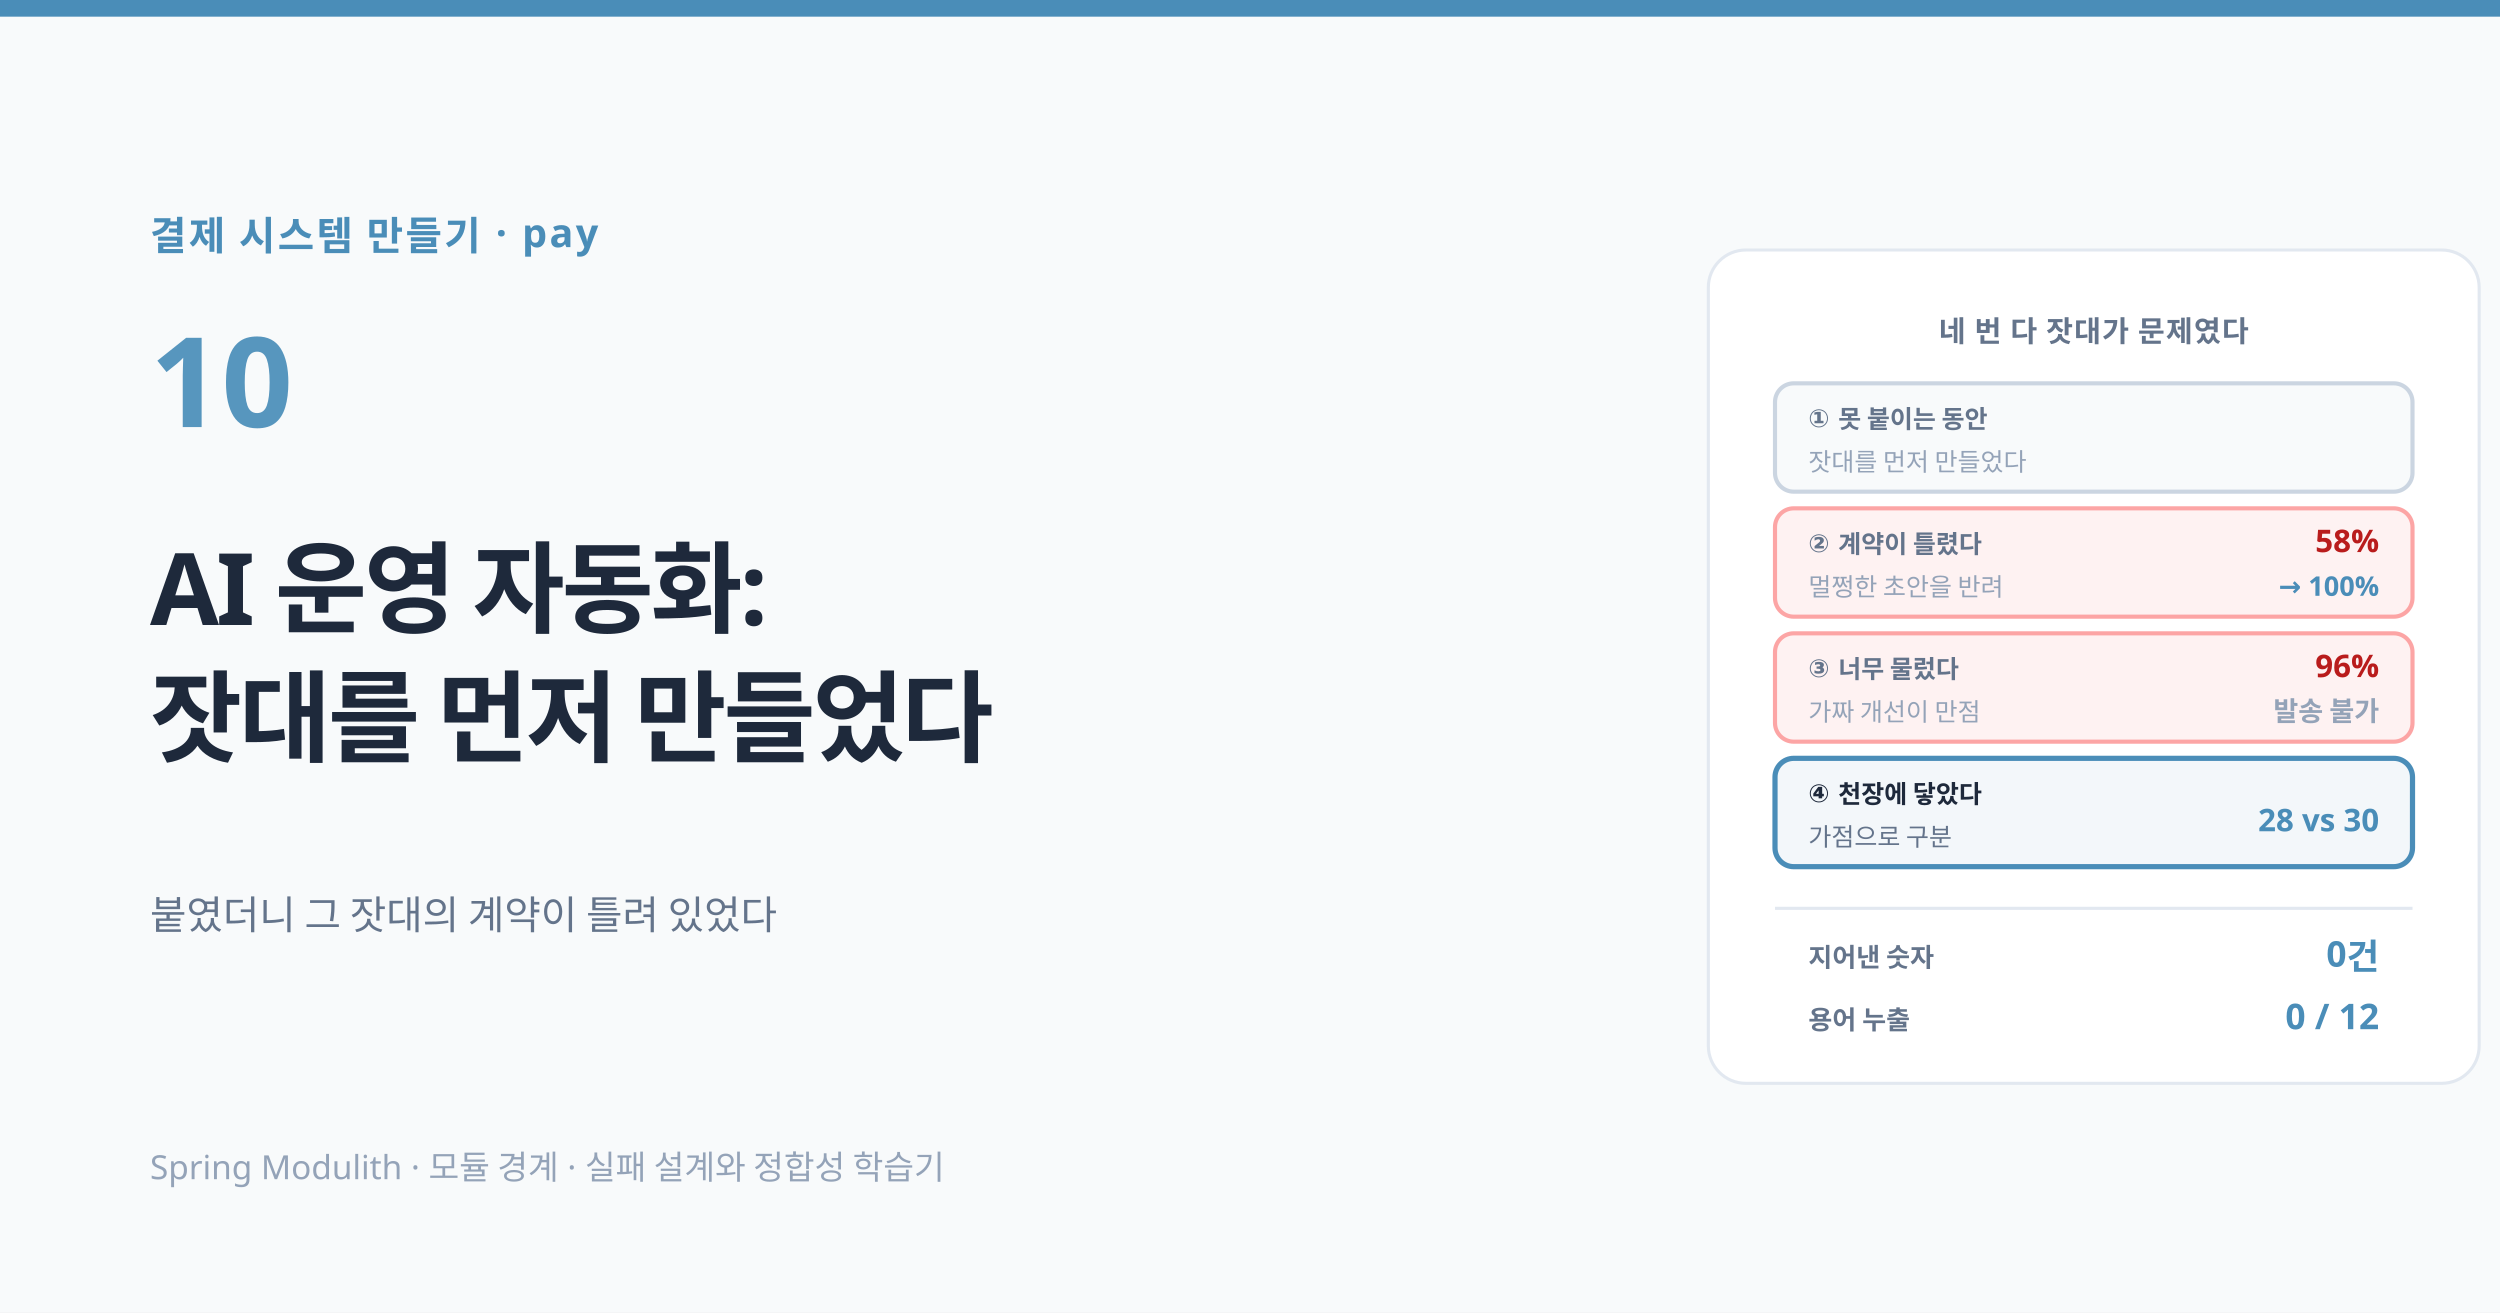
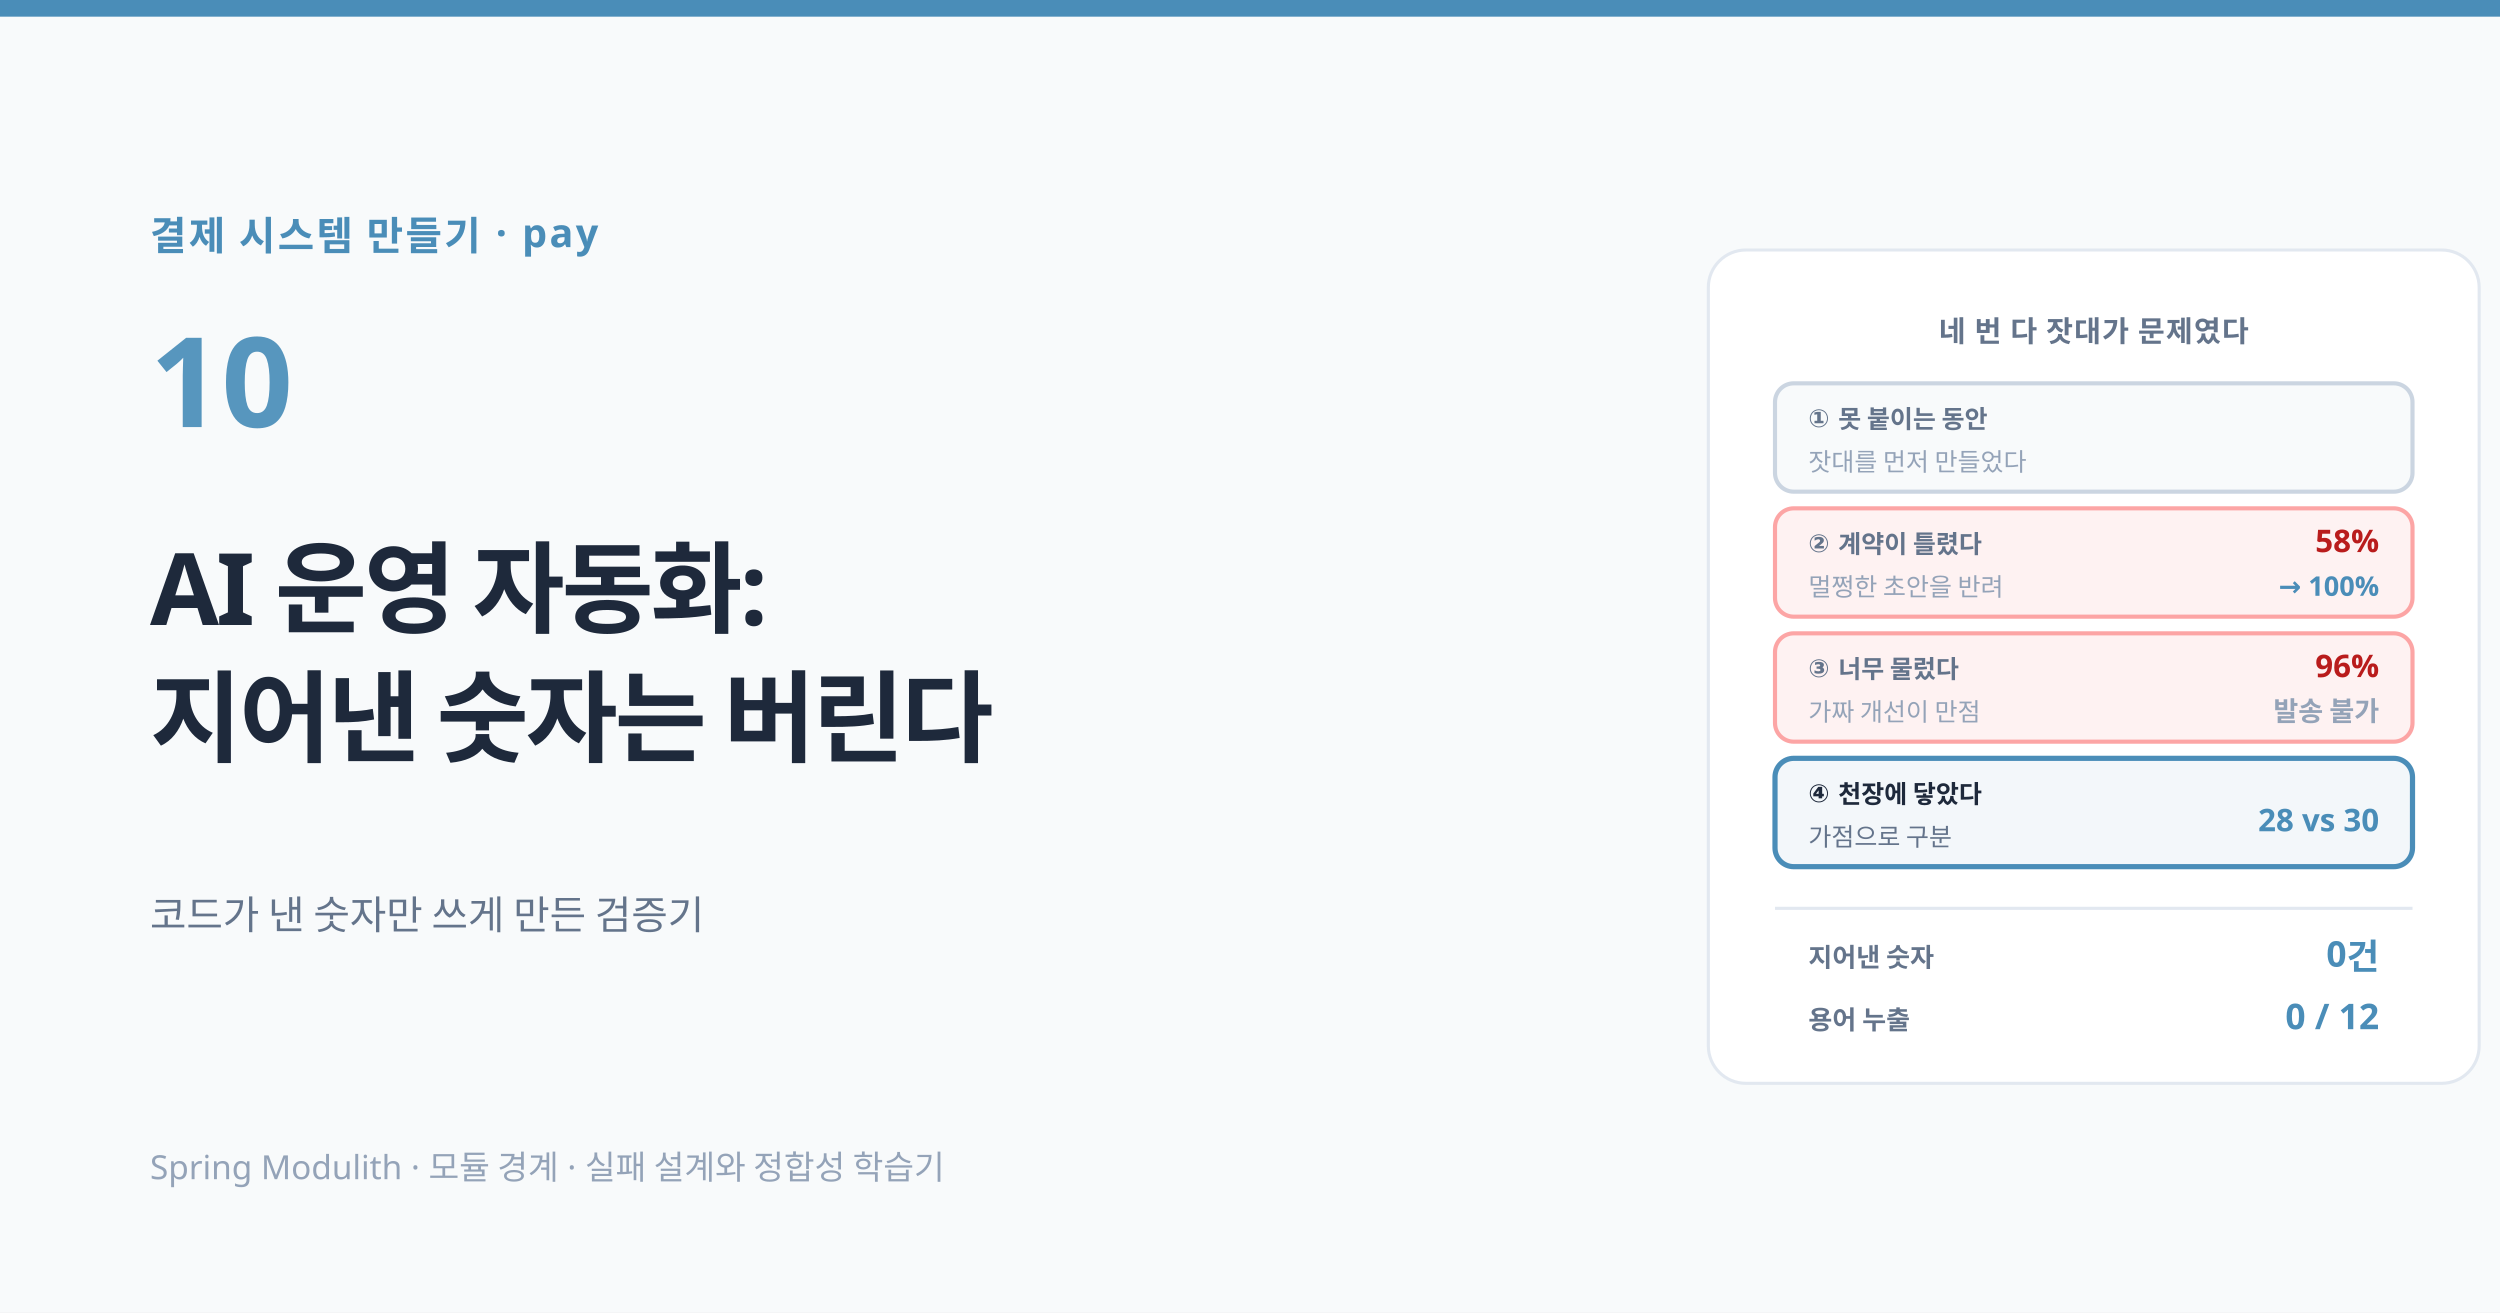
<svg xmlns="http://www.w3.org/2000/svg" viewBox="0 0 1200 630" font-family="'Pretendard', 'Apple SD Gothic Neo', system-ui, sans-serif">
  <rect width="1200" height="630" fill="#f8fafb" />
  <rect width="1200" height="8" fill="#4a8db8" />
  <rect x="820" y="120" width="370" height="400" rx="18" fill="#ffffff" stroke="#e2e8f0" stroke-width="1.5" />
  <text x="1005" y="164" text-anchor="middle" font-size="14" font-weight="700" fill="#64748b" letter-spacing="0.04em">네 번 다 잣대가 문제였다</text>
  <rect x="852" y="184" width="306" height="52" rx="9" fill="#f8fafb" stroke="#cbd5e1" stroke-width="2" />
  <text x="868" y="205" font-size="12" font-weight="700" fill="#64748b">① 못 붙이는 동안</text>
  <text x="868" y="226" font-size="12" fill="#94a3b8">잣대를 먼저 만들었다</text>
  <rect x="852" y="244" width="306" height="52" rx="9" fill="#fef2f2" stroke="#fca5a5" stroke-width="2" />
  <text x="868" y="265" font-size="12" font-weight="700" fill="#64748b">② 계약이 틀렸다</text>
  <text x="1142" y="265" text-anchor="end" font-size="15" font-weight="900" fill="#b91c1c">58%</text>
  <text x="868" y="286" font-size="12" fill="#94a3b8">멀쩡한 초안을 반려</text>
  <text x="1142" y="286" text-anchor="end" font-size="13" font-weight="800" fill="#4a8db8">→ 100%</text>
  <rect x="852" y="304" width="306" height="52" rx="9" fill="#fef2f2" stroke="#fca5a5" stroke-width="2" />
  <text x="868" y="325" font-size="12" font-weight="700" fill="#64748b">③ 너무 물렀다</text>
  <text x="1142" y="325" text-anchor="end" font-size="15" font-weight="900" fill="#b91c1c">96%</text>
  <text x="868" y="346" font-size="12" fill="#94a3b8">가짜 개선이 만점</text>
  <text x="1142" y="346" text-anchor="end" font-size="13" font-weight="800" fill="#94a3b8">발송 불가</text>
  <rect x="852" y="364" width="306" height="52" rx="9" fill="#4a8db810" stroke="#4a8db8" stroke-width="2.5" />
  <text x="868" y="385" font-size="12" font-weight="700" fill="#1e293b">④ 천장에 닿았다</text>
  <text x="868" y="406" font-size="12" fill="#64748b">가점으로 구분</text>
  <text x="1142" y="399" text-anchor="end" font-size="15" font-weight="900" fill="#4a8db8">28 vs 30</text>
  <line x1="852" y1="436" x2="1158" y2="436" stroke="#e2e8f0" stroke-width="1.5" />
  <text x="868" y="464" font-size="12.5" font-weight="700" fill="#64748b">지어낸 숫자</text>
  <text x="1142" y="464" text-anchor="end" font-size="17" font-weight="900" fill="#4a8db8">0건</text>
  <text x="868" y="494" font-size="12.5" font-weight="700" fill="#64748b">용어 누출</text>
  <text x="1142" y="494" text-anchor="end" font-size="17" font-weight="900" fill="#4a8db8">0 / 12</text>
  <text x="72" y="120" font-size="19" font-weight="700" fill="#4a8db8" letter-spacing="0.06em">결제 시스템 만들기 · pay</text>
  <text x="72" y="205" font-size="60" font-weight="900" fill="#4a8db8" opacity="0.92">10</text>
  <text x="72" y="300" font-size="48" font-weight="800" fill="#1e293b" letter-spacing="-0.03em">AI 운영 자동화:</text>
-   <text x="72" y="362" font-size="48" font-weight="800" fill="#1e293b" letter-spacing="-0.03em">잣대를 먼저 만들었다</text>
-   <text x="72" y="446" font-size="19" fill="#64748b">붙였더니 그 잣대의 계약이 틀려 있었다</text>
+   <text x="72" y="362" font-size="48" font-weight="800" fill="#1e293b" letter-spacing="-0.03em">지어낸 숫자는 버린다</text>
+   <text x="72" y="446" font-size="19" fill="#64748b">코드가 낸 숫자만 쓰게 만든 검증기</text>
  <text x="72" y="566" font-size="16" fill="#94a3b8">Spring Modulith · 모듈 경계 · 실패 설계와 정합성 학습기</text>
</svg>
